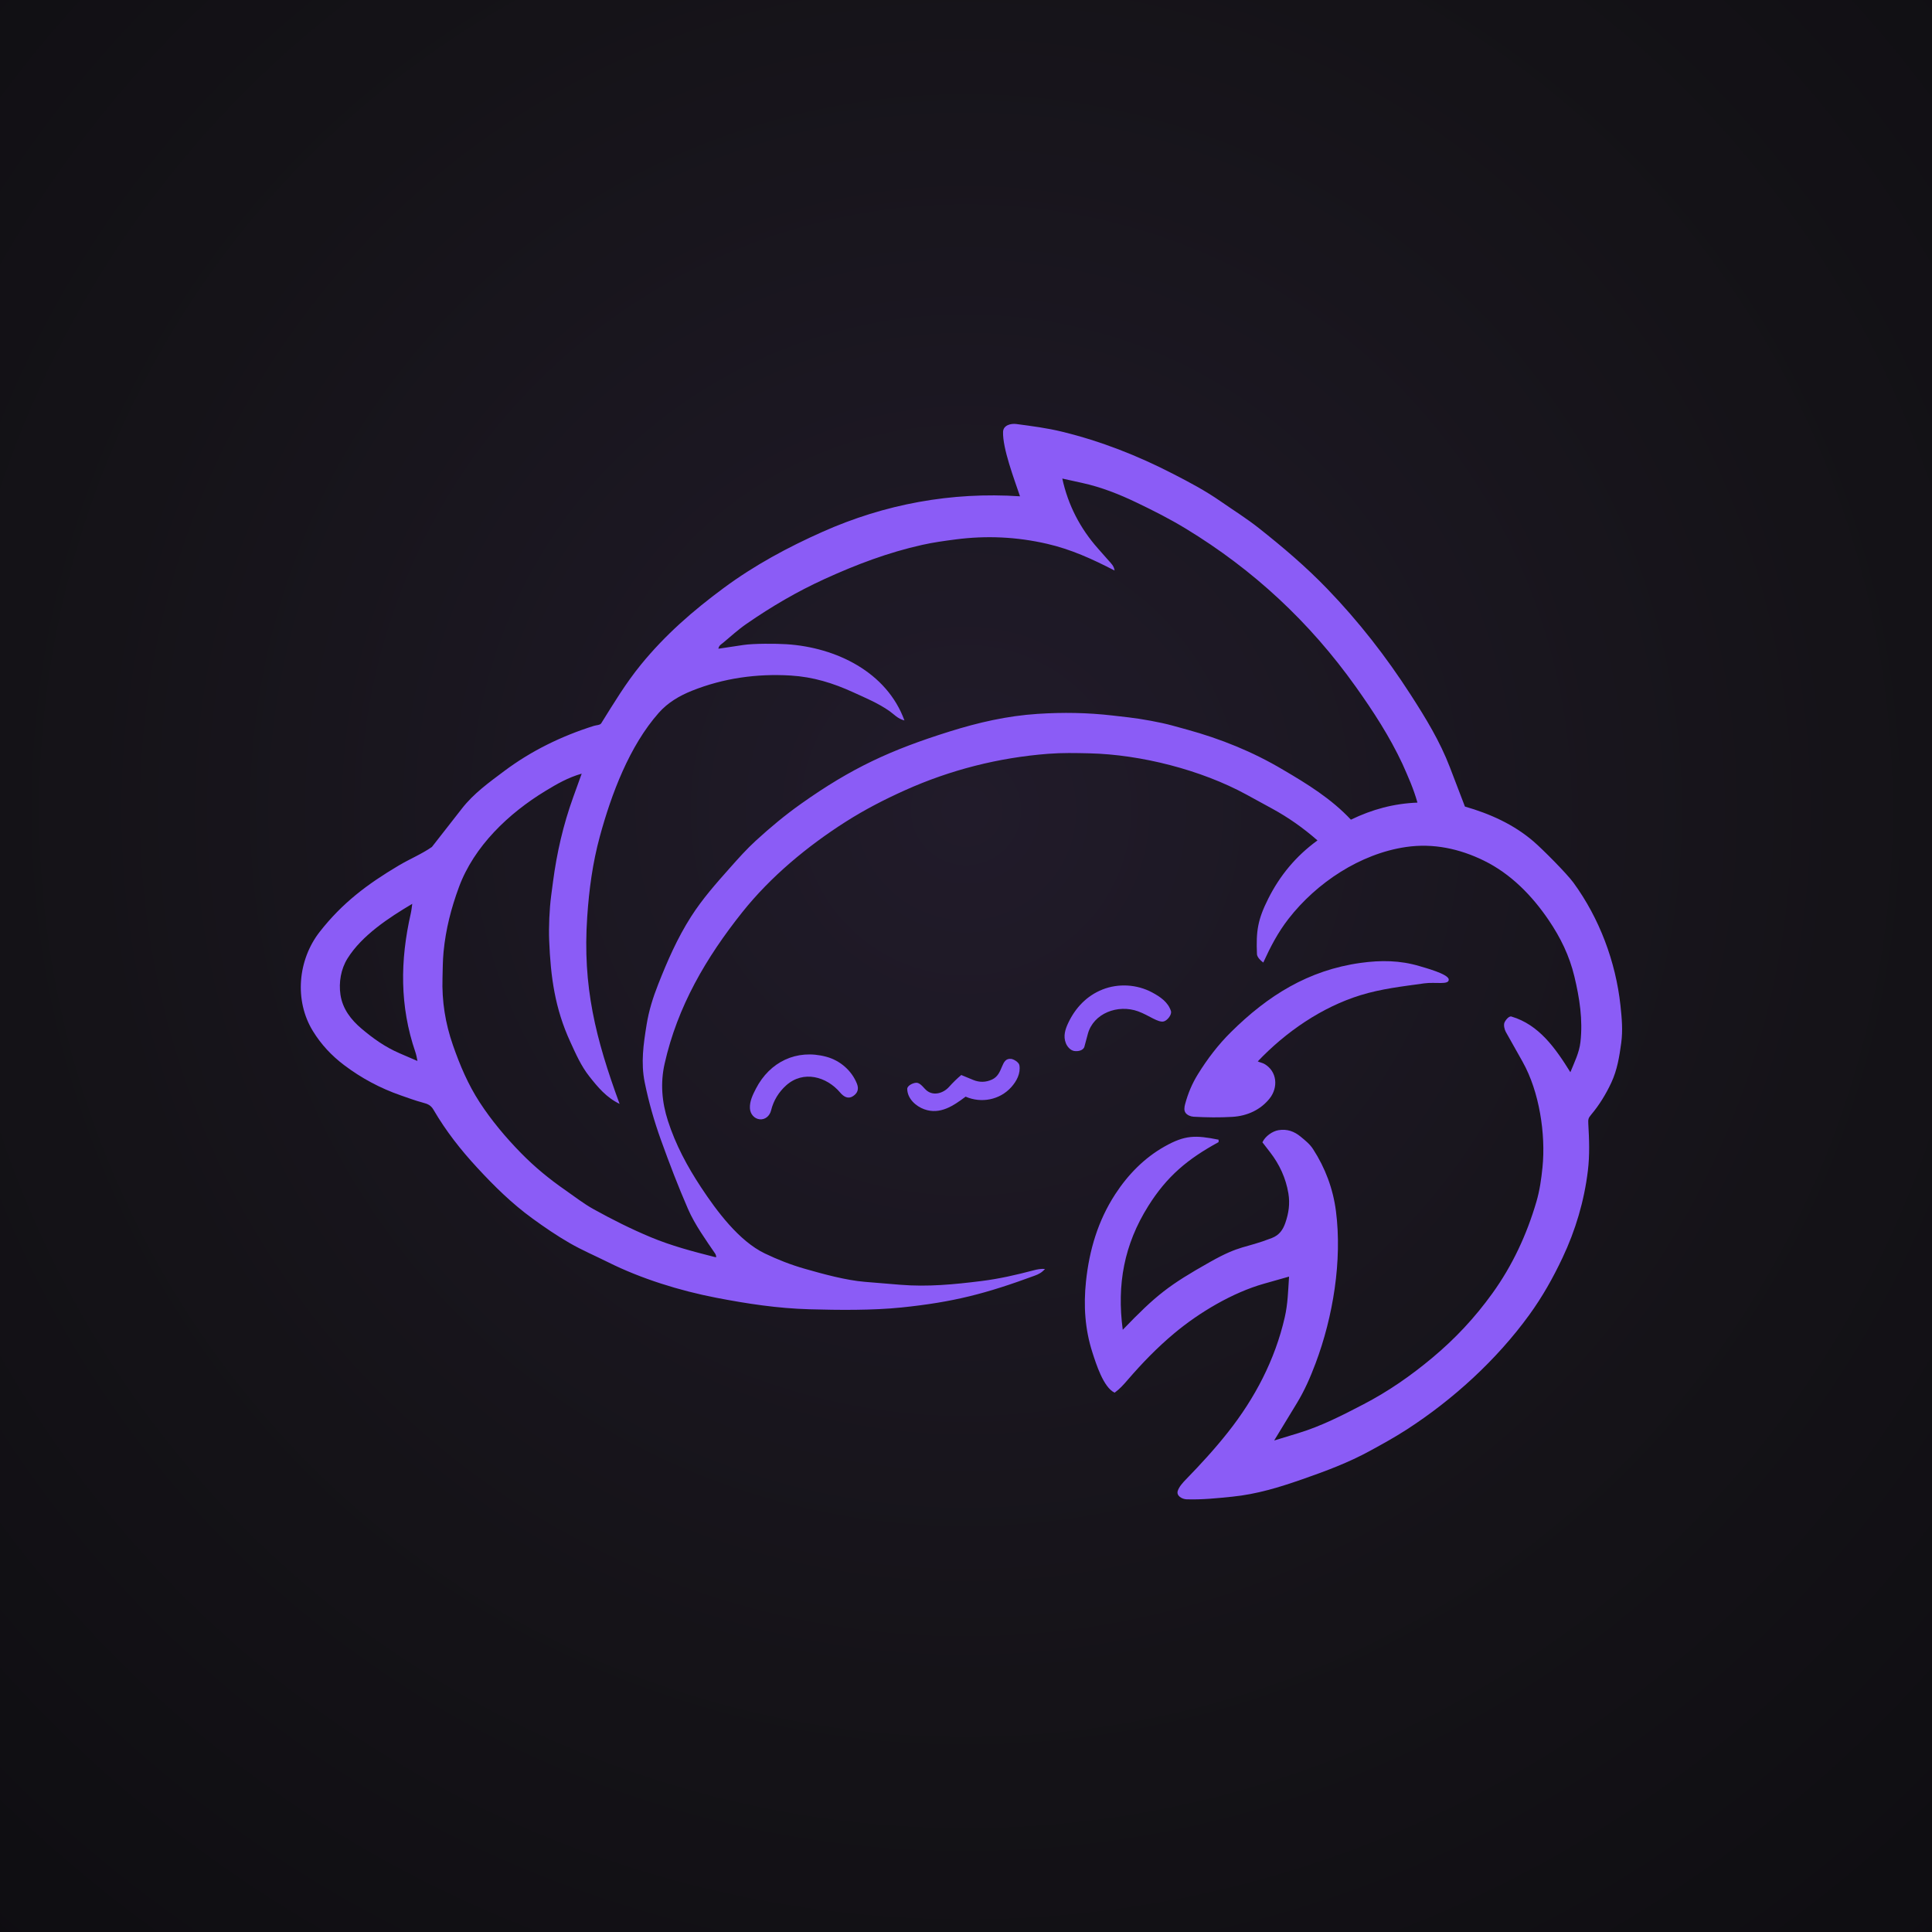
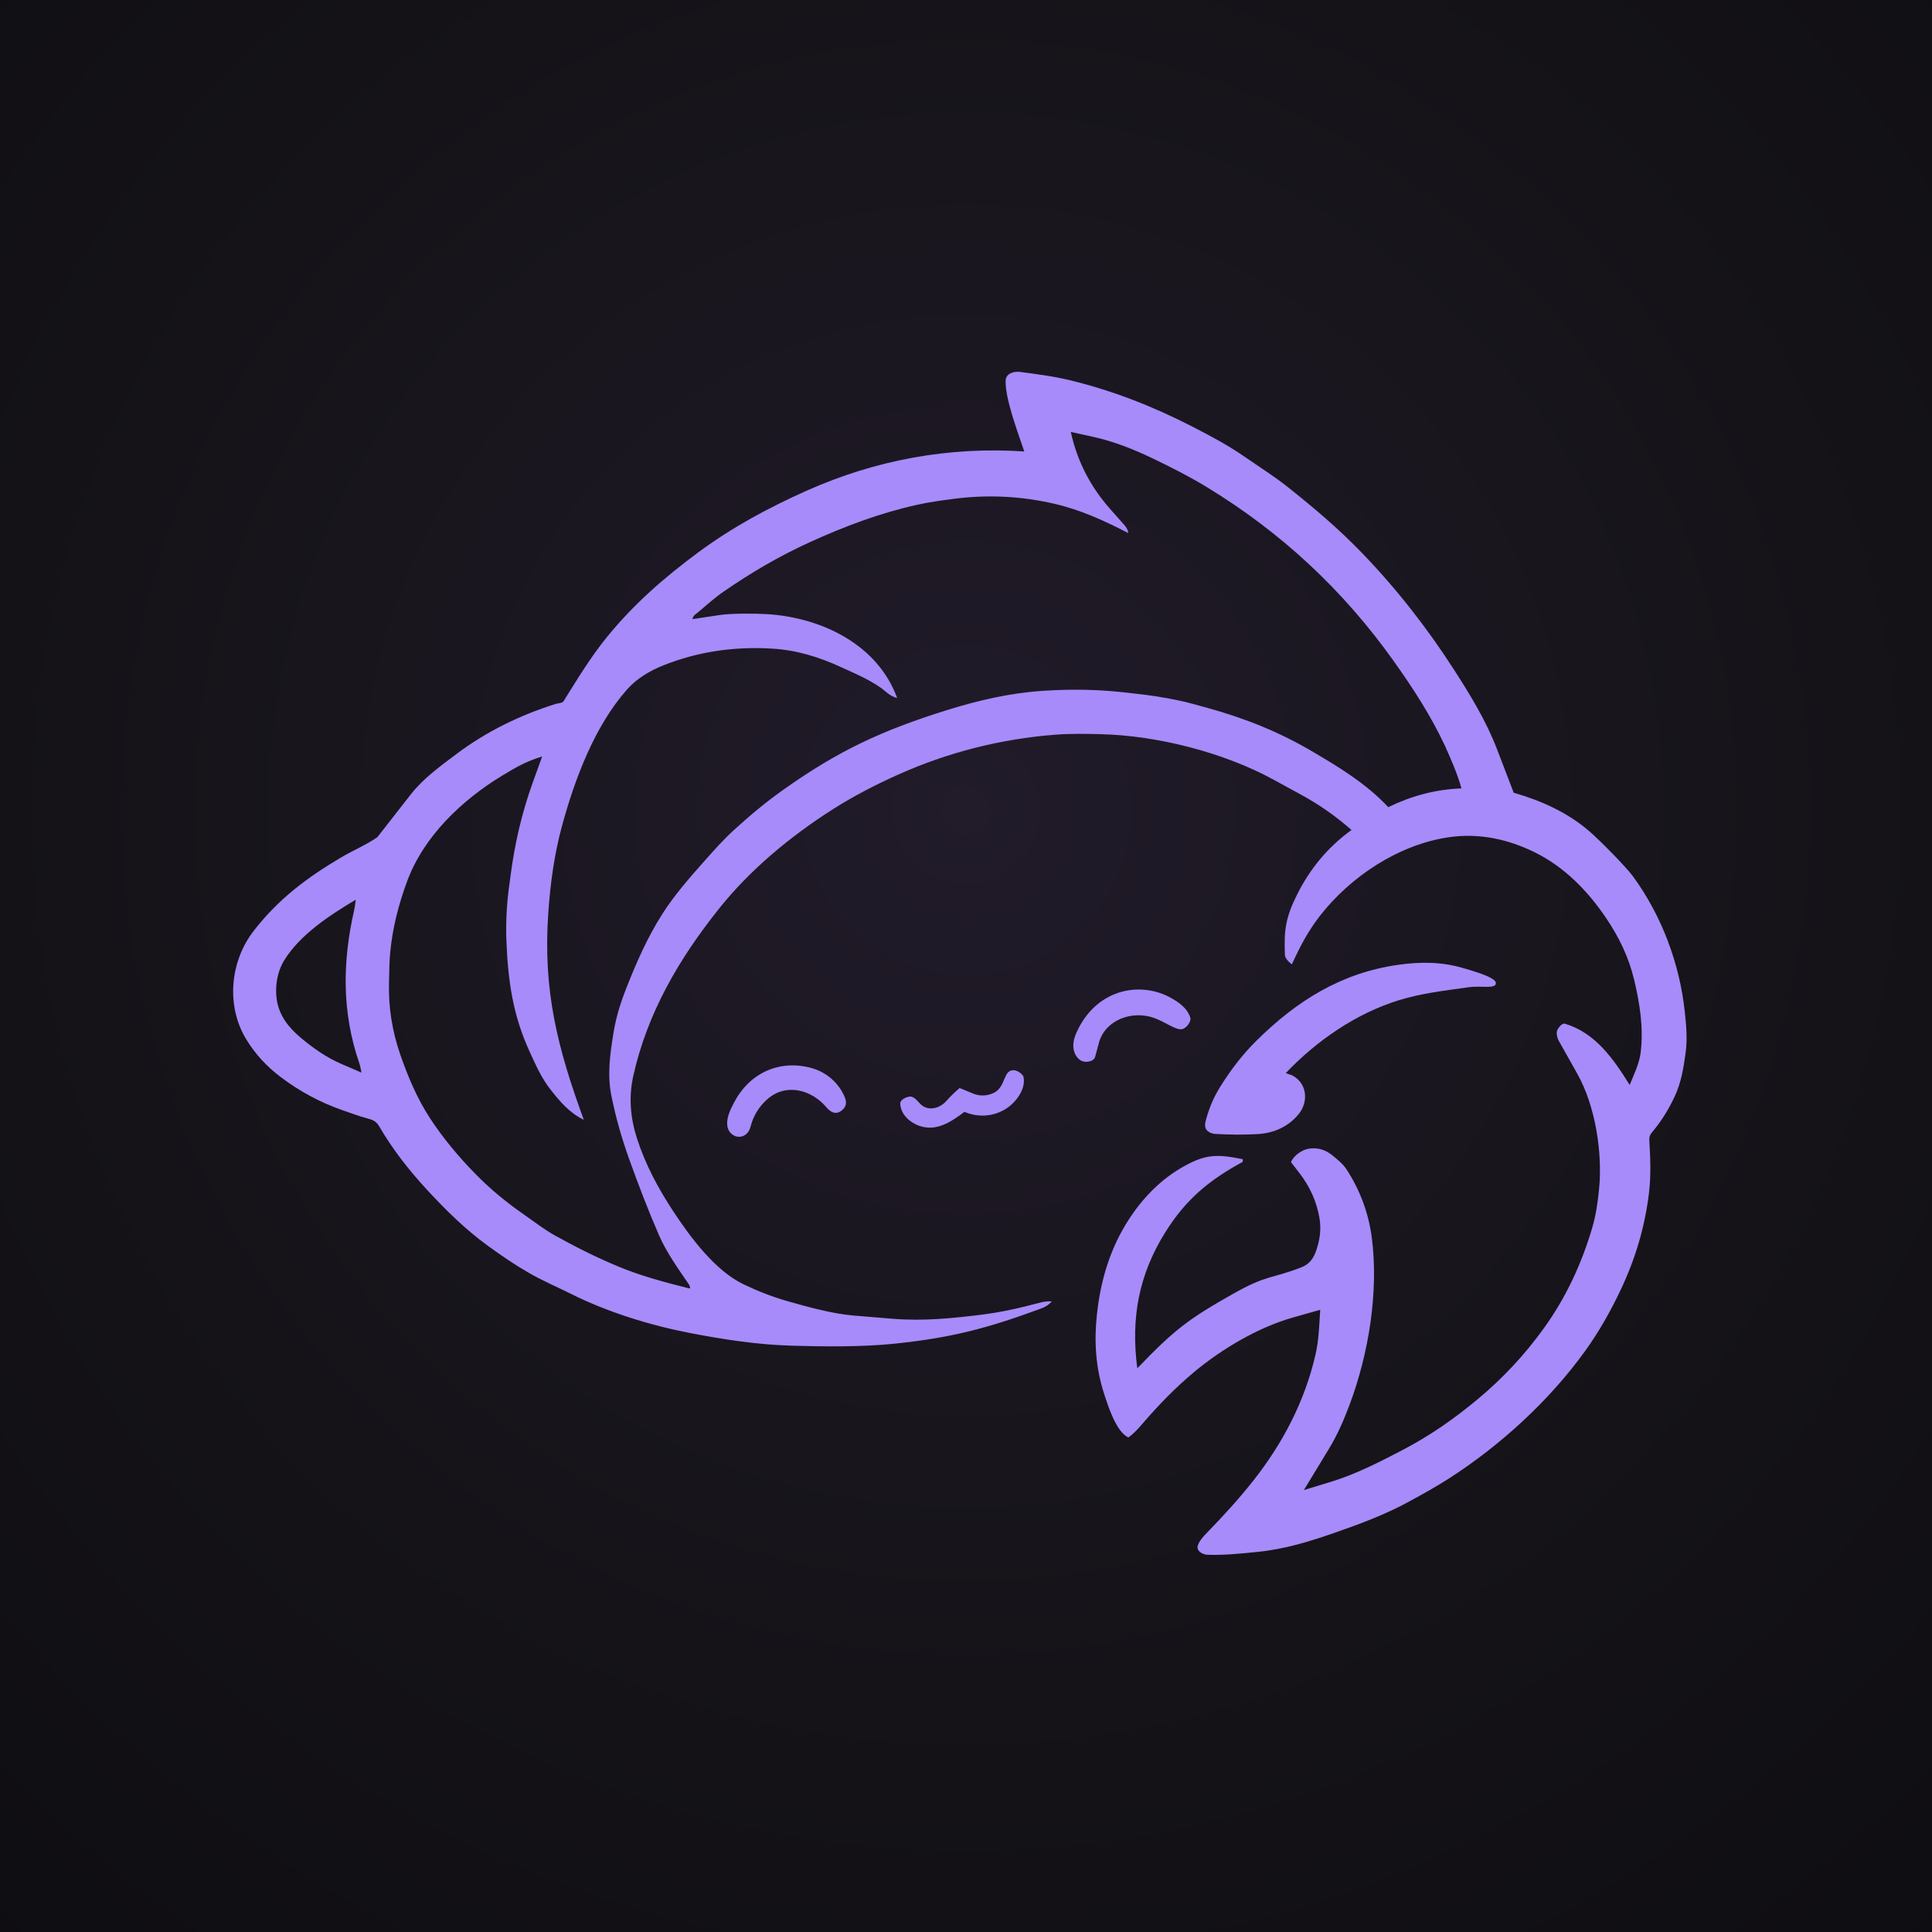
<svg xmlns="http://www.w3.org/2000/svg" width="256" height="256" viewBox="0 0 256 256" role="img" aria-label="HermitStash icon">
  <defs>
    <radialGradient id="bg" cx="50%" cy="42%" r="78%">
      <stop offset="0%" stop-color="#211B2A" />
      <stop offset="58%" stop-color="#151318" />
      <stop offset="100%" stop-color="#0E0D11" />
    </radialGradient>
  </defs>
  <rect width="256" height="256" fill="url(#bg)" />
-   <g transform="translate(29.500 43.200) scale(0.1308901)">
-     <path fill="#8B5CF6" d="M1316.16,745.08l-17.13-30.45c-1.44-2.56-2.3-6.87-1.48-9.21s4.48-7.15,7.14-6.39c27.99,8.26,44.64,32.21,59.68,56.37,4.12-10.17,8.96-19.77,10.18-30.45,2.59-22.59-.89-44.65-6.13-66.49-5.04-21-13.97-39.27-25.98-56.99-16.87-24.88-38.35-46.9-65.65-60.28-24.62-12.06-51.21-17.81-78.81-13.78-46.43,6.79-90.57,36.23-118.84,72.56-10.84,13.93-18.38,28.45-25.66,44.42-2.89-2.06-6.27-5.68-6.39-8.43-.99-23.5.75-35.01,11.44-56.27,11.75-23.37,27.93-43.06,49.83-58.95-14.48-12.67-29.4-23.16-45.77-32.11l-26-14.21c-45.83-25.04-107.08-40.65-159.2-41.85-13.96-.32-27.22-.63-41.62.48-50.19,3.88-99.09,16.27-144.99,36.91-21.08,9.48-40.68,19.59-60.07,31.93-38.6,24.58-75.89,55.47-104.47,91.31-36.78,46.12-65.8,95.66-78.82,153.67-4.4,19.6-2.73,38.79,3.31,57.57,7.82,24.31,19.54,46.13,33.52,67.36,15.81,23.99,38.43,54.51,64.67,67.09,13.14,6.3,26.29,11.45,40.4,15.49,18.75,5.37,41.76,11.66,60.8,13.23l35.82,2.95c27.77,2.29,54.35-.3,81.98-3.74,18.32-2.28,35.54-6.24,53.16-10.9,3.75-.99,7-1.6,11.47-1.39-3.36,3.81-6.45,5.35-10.39,6.8-49.33,18.19-82.38,26.84-135.05,32.25-29.01,2.98-63.69,2.64-93.18,1.8-32.15-.91-62.77-5.59-94.23-11.66-36.85-7.11-75.93-19.23-109.41-35.93-13.28-6.63-26.44-12.17-39.31-19.62s-25.09-15.78-37.4-24.74c-20.73-15.07-38.41-32.49-55.8-51.3-16.91-18.3-31.74-37.2-44.26-58.65-2.78-4.76-5.86-5.95-10.75-7.26-7.62-2.04-14.88-4.73-22.43-7.36-20.89-7.29-39.79-17.38-57.42-30.7-12.78-9.66-23.25-20.91-31.58-34.48-18.98-30.92-15.17-72.1,6.89-100.34,22.84-29.25,48.14-48.25,80.02-67.19,11.16-6.63,23.41-11.66,33.62-18.8l30.45-38.98c11.85-15.17,27.04-26.07,42.53-37.69,27.51-20.63,58.21-35.59,91.02-45.92,2.15-.68,6.22-.72,7.33-2.49,12.89-20.65,24.97-40.76,40.37-59.62,24.54-30.05,52.48-54.39,83.72-77.48,31.24-23.09,64.71-41.11,100.03-56.84,62.93-28.02,130.41-40.6,199.89-35.94-6.02-17.88-17.66-48.46-17.16-65.19.21-6.94,8.08-8.72,13.47-8,15.95,2.15,30.72,3.98,46.48,7.83,39.21,9.57,76.15,24.11,111.95,42.52,16.99,8.74,32.77,17.08,48.38,27.93,13.19,9.18,26.19,17.22,38.87,27.27,24.25,19.21,47.32,38.77,68.92,61.16,31.84,33.01,59.8,68.86,84.6,107.37,15.29,23.73,29.61,47.15,39.65,73.36l15.25,39.81c25.41,7.32,49.31,18.03,69.45,35.32,9.09,7.8,33.63,32.45,40.48,41.84,26.25,36,42.74,79.92,47.53,124.26,1.41,13.02,2.48,25.24.77,37.88-1.88,13.91-4.07,27.41-10.01,40.15-5.44,11.67-12.2,22.72-20.37,32.41-2.89,3.43-3.2,4.73-2.95,9.18.89,15.82,1.53,31.44-.43,47.6-3.74,30.84-12.47,60.19-25.65,88.11-9.67,20.49-20.32,39.4-33.52,57.64-33.05,45.64-77.42,86.12-124.54,116.5-12.24,7.89-24.17,14.42-36.89,21.38-21.89,11.98-44.68,20.45-68.27,28.68-23.56,8.21-46.21,15.19-71.17,17.71-15.69,1.58-30.47,3.16-46.17,2.66-4.46-.14-10.7-3.44-8.93-8.69,1.44-4.25,5.2-8.33,8.43-11.65,15.01-15.44,28.95-30.62,42.4-47.62,27.19-34.36,47.56-73.25,57.41-116.13,3.18-13.85,3.42-26.99,4.39-41.37l-25.4,7.19c-31.71,8.98-65.43,28.99-90.72,50.13-17.3,14.46-32.59,30.24-47.29,47.3-4.06,4.71-7.93,9.1-13.16,12.87-11.34-5.16-18.93-29.63-22.49-40.69-7.57-23.49-9.1-47.4-6.52-71.88,3.36-31.8,12.11-61.48,29.7-88.47,12.83-19.69,29.37-36.63,49.9-48.18,20.79-11.7,31.25-11.54,54.61-6.89.11.92.12,2.08,0,2.5-31.43,17.13-52.34,34.63-71.23,64.8-24.32,38.83-31.86,79.08-25.76,125.15,34.12-35.4,46.65-45.12,88.41-68.67,31.21-17.6,34.72-13.43,62.55-24.23,7.47-2.9,11.19-8.25,13.64-15.32,3.4-9.82,4.82-19.4,3.07-29.91-2.57-15.41-8.98-29.27-18.47-41.54l-7.82-10.11c2.92-6.31,10.27-11.26,16.17-12.27,8.85-1.51,16.16,1.28,22.5,6.51,4.56,3.76,9.3,7.51,12.62,12.64,12.35,19.09,20.23,40.07,23.16,62.77,6.46,50.05-2.95,107.16-20.62,154.1-5.33,14.16-11.11,27.46-18.93,40.31l-22.99,37.8,24.59-7.5c23.06-7.03,44.24-17.9,65.63-29.03,25.46-13.24,47.89-28.85,69.86-47.18,23.17-19.33,43-40.55,60.76-65.17,20.31-28.16,34.89-59.51,44.66-92.94,3.34-11.44,4.95-22.97,6.14-34.79,3.39-33.57-3.24-76.7-20.02-106.54h.03ZM223.67,633.46c-.9,9.35-.83,17.73-1.09,26.56-.71,23.54,2.82,45.79,10.57,68.02,7.1,20.36,15.3,39.76,27.09,57.88,11.79,18.12,26.19,35.34,41.66,51.15,14.03,14.34,28.79,26.44,45.12,37.77,9.62,6.67,18.36,13.61,28.66,19.31,18.96,10.49,37.72,19.92,57.71,28.26,20.95,8.74,42.14,14.3,64.01,19.88.7.18,2.39.61,2.32.1s-.44-2.37-1.05-3.26c-9.2-13.51-20.62-29.35-27.5-45.15-10.2-23.43-18.81-45.99-27.43-69.92-6.9-19.15-12.36-38.27-16.44-58.31s-1.25-38.89,1.86-58.24c2.33-14.5,6.45-27.63,11.83-41.26,9.38-23.77,19.31-46.53,33.1-68.16,11.54-18.11,25.26-33.55,39.41-49.49,8.66-9.75,16.82-18.96,26.42-27.73,14.79-13.52,29.45-25.75,45.8-37.33,50.94-36.1,90.5-54.35,149.99-72.99,29.48-9.23,58.38-15.89,89.27-17.91,25.85-1.69,50.63-1.27,76.24,1.69l16.13,1.86c12.49,1.44,31.88,4.91,43.89,8.21l14.95,4.11c34.31,9.43,66.73,22.49,97.31,40.69,24.4,14.32,48.76,29.26,68.69,50.54,21.51-10.4,43.2-16.32,67.37-17.28-4.07-14.46-9.49-26.29-15.16-39.11-13.11-28-29.5-53.21-47.44-78.39-46.51-65.27-103.52-118.27-171.92-159.85-16.28-9.89-32.44-18.06-49.66-26.32-17.86-8.57-35.73-15.64-55.13-19.92l-20.22-4.46c5.9,27.17,18.25,50.59,35.93,70.6l10.79,12.22c2.6,2.95,5.63,5.62,6.2,10.29-22.59-11.67-44.01-21.44-68.22-27.02-30.78-7.1-61.59-8.55-92.84-4.45-11.58,1.52-22.27,2.96-33.68,5.51-34.34,7.65-66.46,19.79-98.49,34.39-28.11,12.81-54.04,28.01-79.3,45.48-8.6,5.94-15.86,12.65-23.82,19.28-2.05,1.71-4.04,2.43-4.75,5.98l25.22-3.79c10.49-1.58,32.73-1.48,43.79-.78,50.09,3.21,101.48,28.08,119.37,77.19-7.07-1.85-10.39-6.16-15.07-9.44-11.55-8.09-24-13.23-36.78-19.08-20.4-9.34-40.57-15.58-63.23-16.96-34.21-2.09-68.19,2.64-100.05,15.4-12.82,5.14-24.48,12.05-33.57,22.33-29.73,33.61-47.95,82.11-59.69,125.23-7.28,26.74-10.85,53.4-12.75,81.24-4.81,70.6,8.47,123.15,32.76,189.42-13.43-6.45-22.14-17.05-30.61-27.79s-13.58-22.58-19.27-34.95c-15.57-33.87-19.92-65.53-21.4-102.72-.54-13.62.23-31.64,1.99-45.04l1.89-14.35c3.89-29.54,10.34-57.56,20.42-85.54l8.62-23.91c-13.83,3.95-25.02,10.4-36.9,17.64-37,22.52-72.06,55.73-87.38,97.26-7.76,21.05-13.34,42.43-15.54,65.42h0ZM179.03,736.18l18.18,7.84c-.61-3.41-1.16-6.25-2.15-9.15-15.84-46.31-15.46-92.5-4.61-140.12.71-3.11,1.03-6.35,1.51-9.82-23.59,14.01-50.91,31.85-65.58,55.36-6.65,10.65-8.94,24.24-7.11,36.59,2.13,14.4,10.73,25.46,21.37,34.44,11.79,9.95,23.77,18.54,38.39,24.85h0Z" />
-     <path fill="#8B5CF6" d="M1054.51,746.97c13.17,7.5,14.2,23.94,5.47,34.93-9.24,11.63-22.77,17.8-37.82,18.7-13.11.78-25.89.6-39.17-.13-3.06-.17-6.45-1.62-8.13-3.87-1.79-2.4-1.37-5.71-.47-9.02,2.96-10.89,6.98-20.58,12.98-30.25,9.58-15.44,20.4-29.68,33.37-42.52,37.32-36.96,78.27-62.69,131.2-70.07,20.56-2.86,39.96-2.66,59.75,3.26,5.61,1.68,28.95,7.95,29.52,13.39.63,6.04-13.49,2.46-24.83,4.06-21.91,3.09-43.19,5.42-64.34,11.94-39.55,12.18-75.82,37.29-104.16,67.06,2.19.99,4.89,1.53,6.63,2.51h0Z" />
-     <path fill="#8B5CF6" d="M625.09,775.94c-13.68-16.19-37.26-22.71-54.54-7.27-7.53,6.72-12.86,15.35-15.32,25.37-1.38,5.6-5.99,9.61-11.57,9.02-5.24-.55-9.59-5.12-9.87-11.21-.33-7.05,2.79-13.45,6.11-19.87,13.95-26.98,41.08-40.3,71.12-32.26,14.19,3.8,25.8,14.06,31.08,27.22,2.3,5.74.53,9.8-4.01,12.74-4.78,3.09-9.22.73-13-3.74h0Z" />
-     <path fill="#8B5CF6" d="M926.85,693.8c-20.66-7.5-45.38,2-50.97,22.84l-3.46,12.88c-1.07,4-6.84,5.08-10.55,4.35-3.51-.69-6.7-4.01-8.23-7.79-2.86-7.1-.71-14.05,2.45-20.7,7.24-15.21,18.72-27.43,34.69-33.74s34.84-5.28,50.28,3.04c7.98,4.3,15.95,9.61,18.93,18.71,1.19,3.63-3.52,9.51-7.07,10.54-5.72,1.67-15.16-6.16-26.07-10.12h0Z" />
-     <path fill="#8B5CF6" d="M693.04,772.46c-.1-3.93,7.51-7.1,10.48-6.26,3.77,1.08,6.45,5.51,9.33,7.83,6.96,5.62,16.85,2.55,22.46-3.7,3.94-4.39,7.99-8.38,12.43-12.11l12.06,4.98c6.23,2.57,12.62,2.61,19.13-.41,11.86-5.51,8.36-22.05,19.27-20.89,2.71.29,7.87,3.44,8.38,6.38,1.43,8.24-2.7,16.04-8.11,22.12-11.58,13.01-30.35,16.7-46.31,9.74-12.31,9.19-25.83,18.57-41.89,12.77-8.38-3.02-16.97-10.6-17.22-20.46h-.01Z" />
+   <g transform="translate(19.500 35.000) scale(0.14398)">
+     <path fill="#A78BFA" d="M1316.16,745.08l-17.13-30.45c-1.44-2.56-2.3-6.87-1.48-9.21s4.48-7.15,7.14-6.39c27.99,8.26,44.64,32.21,59.68,56.37,4.12-10.17,8.96-19.77,10.18-30.45,2.59-22.59-.89-44.65-6.13-66.49-5.04-21-13.97-39.27-25.98-56.99-16.87-24.88-38.35-46.9-65.65-60.28-24.62-12.06-51.21-17.81-78.81-13.78-46.43,6.79-90.57,36.23-118.84,72.56-10.84,13.93-18.38,28.45-25.66,44.42-2.89-2.06-6.27-5.68-6.39-8.43-.99-23.5.75-35.01,11.44-56.27,11.75-23.37,27.93-43.06,49.83-58.95-14.48-12.67-29.4-23.16-45.77-32.11l-26-14.21c-45.83-25.04-107.08-40.65-159.2-41.85-13.96-.32-27.22-.63-41.62.48-50.19,3.88-99.09,16.27-144.99,36.91-21.08,9.48-40.68,19.59-60.07,31.93-38.6,24.58-75.89,55.47-104.47,91.31-36.78,46.12-65.8,95.66-78.82,153.67-4.4,19.6-2.73,38.79,3.31,57.57,7.82,24.31,19.54,46.13,33.52,67.36,15.81,23.99,38.43,54.51,64.67,67.09,13.14,6.3,26.29,11.45,40.4,15.49,18.75,5.37,41.76,11.66,60.8,13.23l35.82,2.95c27.77,2.29,54.35-.3,81.98-3.74,18.32-2.28,35.54-6.24,53.16-10.9,3.75-.99,7-1.6,11.47-1.39-3.36,3.81-6.45,5.35-10.39,6.8-49.33,18.19-82.38,26.84-135.05,32.25-29.01,2.98-63.69,2.64-93.18,1.8-32.15-.91-62.77-5.59-94.23-11.66-36.85-7.11-75.93-19.23-109.41-35.93-13.28-6.63-26.44-12.17-39.31-19.62s-25.09-15.78-37.4-24.74c-20.73-15.07-38.41-32.49-55.8-51.3-16.91-18.3-31.74-37.2-44.26-58.65-2.78-4.76-5.86-5.95-10.75-7.26-7.62-2.04-14.88-4.73-22.43-7.36-20.89-7.29-39.79-17.38-57.42-30.7-12.78-9.66-23.25-20.91-31.58-34.48-18.98-30.92-15.17-72.1,6.89-100.34,22.84-29.25,48.14-48.25,80.02-67.19,11.16-6.63,23.41-11.66,33.62-18.8l30.45-38.98c11.85-15.17,27.04-26.07,42.53-37.69,27.51-20.63,58.21-35.59,91.02-45.92,2.15-.68,6.22-.72,7.33-2.49,12.89-20.65,24.97-40.76,40.37-59.62,24.54-30.05,52.48-54.39,83.72-77.48,31.24-23.09,64.71-41.11,100.03-56.84,62.93-28.02,130.41-40.6,199.89-35.94-6.02-17.88-17.66-48.46-17.16-65.19.21-6.94,8.08-8.72,13.47-8,15.95,2.15,30.72,3.98,46.48,7.83,39.21,9.57,76.15,24.11,111.95,42.52,16.99,8.74,32.77,17.08,48.38,27.93,13.19,9.18,26.19,17.22,38.87,27.27,24.25,19.21,47.32,38.77,68.92,61.16,31.84,33.01,59.8,68.86,84.6,107.37,15.29,23.73,29.61,47.15,39.65,73.36l15.25,39.81c25.41,7.32,49.31,18.03,69.45,35.32,9.09,7.8,33.63,32.45,40.48,41.84,26.25,36,42.74,79.92,47.53,124.26,1.41,13.02,2.48,25.24.77,37.88-1.88,13.91-4.07,27.41-10.01,40.15-5.44,11.67-12.2,22.72-20.37,32.41-2.89,3.43-3.2,4.73-2.95,9.18.89,15.82,1.53,31.44-.43,47.6-3.74,30.84-12.47,60.19-25.65,88.11-9.67,20.49-20.32,39.4-33.52,57.64-33.05,45.64-77.42,86.12-124.54,116.5-12.24,7.89-24.17,14.42-36.89,21.38-21.89,11.98-44.68,20.45-68.27,28.68-23.56,8.21-46.21,15.19-71.17,17.71-15.69,1.58-30.47,3.16-46.17,2.66-4.46-.14-10.7-3.44-8.93-8.69,1.44-4.25,5.2-8.33,8.43-11.65,15.01-15.44,28.95-30.62,42.4-47.62,27.19-34.36,47.56-73.25,57.41-116.13,3.18-13.85,3.42-26.99,4.39-41.37l-25.4,7.19c-31.71,8.98-65.43,28.99-90.72,50.13-17.3,14.46-32.59,30.24-47.29,47.3-4.06,4.71-7.93,9.1-13.16,12.87-11.34-5.16-18.93-29.63-22.49-40.69-7.57-23.49-9.1-47.4-6.52-71.88,3.36-31.8,12.11-61.48,29.7-88.47,12.83-19.69,29.37-36.63,49.9-48.18,20.79-11.7,31.25-11.54,54.61-6.89.11.92.12,2.08,0,2.5-31.43,17.13-52.34,34.63-71.23,64.8-24.32,38.83-31.86,79.08-25.76,125.15,34.12-35.4,46.65-45.12,88.41-68.67,31.21-17.6,34.72-13.43,62.55-24.23,7.47-2.9,11.19-8.25,13.64-15.32,3.4-9.82,4.82-19.4,3.07-29.91-2.57-15.41-8.98-29.27-18.47-41.54l-7.82-10.11c2.92-6.31,10.27-11.26,16.17-12.27,8.85-1.51,16.16,1.28,22.5,6.51,4.56,3.76,9.3,7.51,12.62,12.64,12.35,19.09,20.23,40.07,23.16,62.77,6.46,50.05-2.95,107.16-20.62,154.1-5.33,14.16-11.11,27.46-18.93,40.31l-22.99,37.8,24.59-7.5c23.06-7.03,44.24-17.9,65.63-29.03,25.46-13.24,47.89-28.85,69.86-47.18,23.17-19.33,43-40.55,60.76-65.17,20.31-28.16,34.89-59.51,44.66-92.94,3.34-11.44,4.95-22.97,6.14-34.79,3.39-33.57-3.24-76.7-20.02-106.54h.03ZM223.67,633.46c-.9,9.35-.83,17.73-1.09,26.56-.71,23.54,2.82,45.79,10.57,68.02,7.1,20.36,15.3,39.76,27.09,57.88,11.79,18.12,26.19,35.34,41.66,51.15,14.03,14.34,28.79,26.44,45.12,37.77,9.62,6.67,18.36,13.61,28.66,19.31,18.96,10.49,37.72,19.92,57.71,28.26,20.95,8.74,42.14,14.3,64.01,19.88.7.18,2.39.61,2.32.1s-.44-2.37-1.05-3.26c-9.2-13.51-20.62-29.35-27.5-45.15-10.2-23.43-18.81-45.99-27.43-69.92-6.9-19.15-12.36-38.27-16.44-58.31s-1.25-38.89,1.86-58.24c2.33-14.5,6.45-27.63,11.83-41.26,9.38-23.77,19.31-46.53,33.1-68.16,11.54-18.11,25.26-33.55,39.41-49.49,8.66-9.75,16.82-18.96,26.42-27.73,14.79-13.52,29.45-25.75,45.8-37.33,50.94-36.1,90.5-54.35,149.99-72.99,29.48-9.23,58.38-15.89,89.27-17.91,25.85-1.69,50.63-1.27,76.24,1.69l16.13,1.86c12.49,1.44,31.88,4.91,43.89,8.21l14.95,4.11c34.31,9.43,66.73,22.49,97.31,40.69,24.4,14.32,48.76,29.26,68.69,50.54,21.51-10.4,43.2-16.32,67.37-17.28-4.07-14.46-9.49-26.29-15.16-39.11-13.11-28-29.5-53.21-47.44-78.39-46.51-65.27-103.52-118.27-171.92-159.85-16.28-9.89-32.44-18.06-49.66-26.32-17.86-8.57-35.73-15.64-55.13-19.92l-20.22-4.46c5.9,27.17,18.25,50.59,35.93,70.6l10.79,12.22c2.6,2.95,5.63,5.62,6.2,10.29-22.59-11.67-44.01-21.44-68.22-27.02-30.78-7.1-61.59-8.55-92.84-4.45-11.58,1.52-22.27,2.96-33.68,5.51-34.34,7.65-66.46,19.79-98.49,34.39-28.11,12.81-54.04,28.01-79.3,45.48-8.6,5.94-15.86,12.65-23.82,19.28-2.05,1.71-4.04,2.43-4.75,5.98l25.22-3.79c10.49-1.58,32.73-1.48,43.79-.78,50.09,3.21,101.48,28.08,119.37,77.19-7.07-1.85-10.39-6.16-15.07-9.44-11.55-8.09-24-13.23-36.78-19.08-20.4-9.34-40.57-15.58-63.23-16.96-34.21-2.09-68.19,2.64-100.05,15.4-12.82,5.14-24.48,12.05-33.57,22.33-29.73,33.61-47.95,82.11-59.69,125.23-7.28,26.74-10.85,53.4-12.75,81.24-4.81,70.6,8.47,123.15,32.76,189.42-13.43-6.45-22.14-17.05-30.61-27.79s-13.58-22.58-19.27-34.95c-15.57-33.87-19.92-65.53-21.4-102.72-.54-13.62.23-31.64,1.99-45.04l1.89-14.35c3.89-29.54,10.34-57.56,20.42-85.54l8.62-23.91c-13.83,3.95-25.02,10.4-36.9,17.64-37,22.52-72.06,55.73-87.38,97.26-7.76,21.05-13.34,42.43-15.54,65.42h0ZM179.03,736.18l18.18,7.84c-.61-3.41-1.16-6.25-2.15-9.15-15.84-46.31-15.46-92.5-4.61-140.12.71-3.11,1.03-6.35,1.51-9.82-23.59,14.01-50.91,31.85-65.58,55.36-6.65,10.65-8.94,24.24-7.11,36.59,2.13,14.4,10.73,25.46,21.37,34.44,11.79,9.95,23.77,18.54,38.39,24.85h0Z" />
+     <path fill="#A78BFA" d="M1054.51,746.97c13.17,7.5,14.2,23.94,5.47,34.93-9.24,11.63-22.77,17.8-37.82,18.7-13.11.78-25.89.6-39.17-.13-3.06-.17-6.45-1.62-8.13-3.87-1.79-2.4-1.37-5.71-.47-9.02,2.96-10.89,6.98-20.58,12.98-30.25,9.58-15.44,20.4-29.68,33.37-42.52,37.32-36.96,78.27-62.69,131.2-70.07,20.56-2.86,39.96-2.66,59.75,3.26,5.61,1.68,28.95,7.95,29.52,13.39.63,6.04-13.49,2.46-24.83,4.06-21.91,3.09-43.19,5.42-64.34,11.94-39.55,12.18-75.82,37.29-104.16,67.06,2.19.99,4.89,1.53,6.63,2.51h0Z" />
+     <path fill="#A78BFA" d="M625.09,775.94c-13.68-16.19-37.26-22.71-54.54-7.27-7.53,6.72-12.86,15.35-15.32,25.37-1.38,5.6-5.99,9.61-11.57,9.02-5.24-.55-9.59-5.12-9.87-11.21-.33-7.05,2.79-13.45,6.11-19.87,13.95-26.98,41.08-40.3,71.12-32.26,14.19,3.8,25.8,14.06,31.08,27.22,2.3,5.74.53,9.8-4.01,12.74-4.78,3.09-9.22.73-13-3.74h0Z" />
+     <path fill="#A78BFA" d="M926.85,693.8c-20.66-7.5-45.38,2-50.97,22.84l-3.46,12.88c-1.07,4-6.84,5.08-10.55,4.35-3.51-.69-6.7-4.01-8.23-7.79-2.86-7.1-.71-14.05,2.45-20.7,7.24-15.21,18.72-27.43,34.69-33.74s34.84-5.28,50.28,3.04c7.98,4.3,15.95,9.61,18.93,18.71,1.19,3.63-3.52,9.51-7.07,10.54-5.72,1.67-15.16-6.16-26.07-10.12h0Z" />
+     <path fill="#A78BFA" d="M693.04,772.46c-.1-3.93,7.51-7.1,10.48-6.26,3.77,1.08,6.45,5.51,9.33,7.83,6.96,5.62,16.85,2.55,22.46-3.7,3.94-4.39,7.99-8.38,12.43-12.11l12.06,4.98c6.23,2.57,12.62,2.61,19.13-.41,11.86-5.51,8.36-22.05,19.27-20.89,2.71.29,7.87,3.44,8.38,6.38,1.43,8.24-2.7,16.04-8.11,22.12-11.58,13.01-30.35,16.7-46.31,9.74-12.31,9.19-25.83,18.57-41.89,12.77-8.38-3.02-16.97-10.6-17.22-20.46h-.01Z" />
  </g>
</svg>
